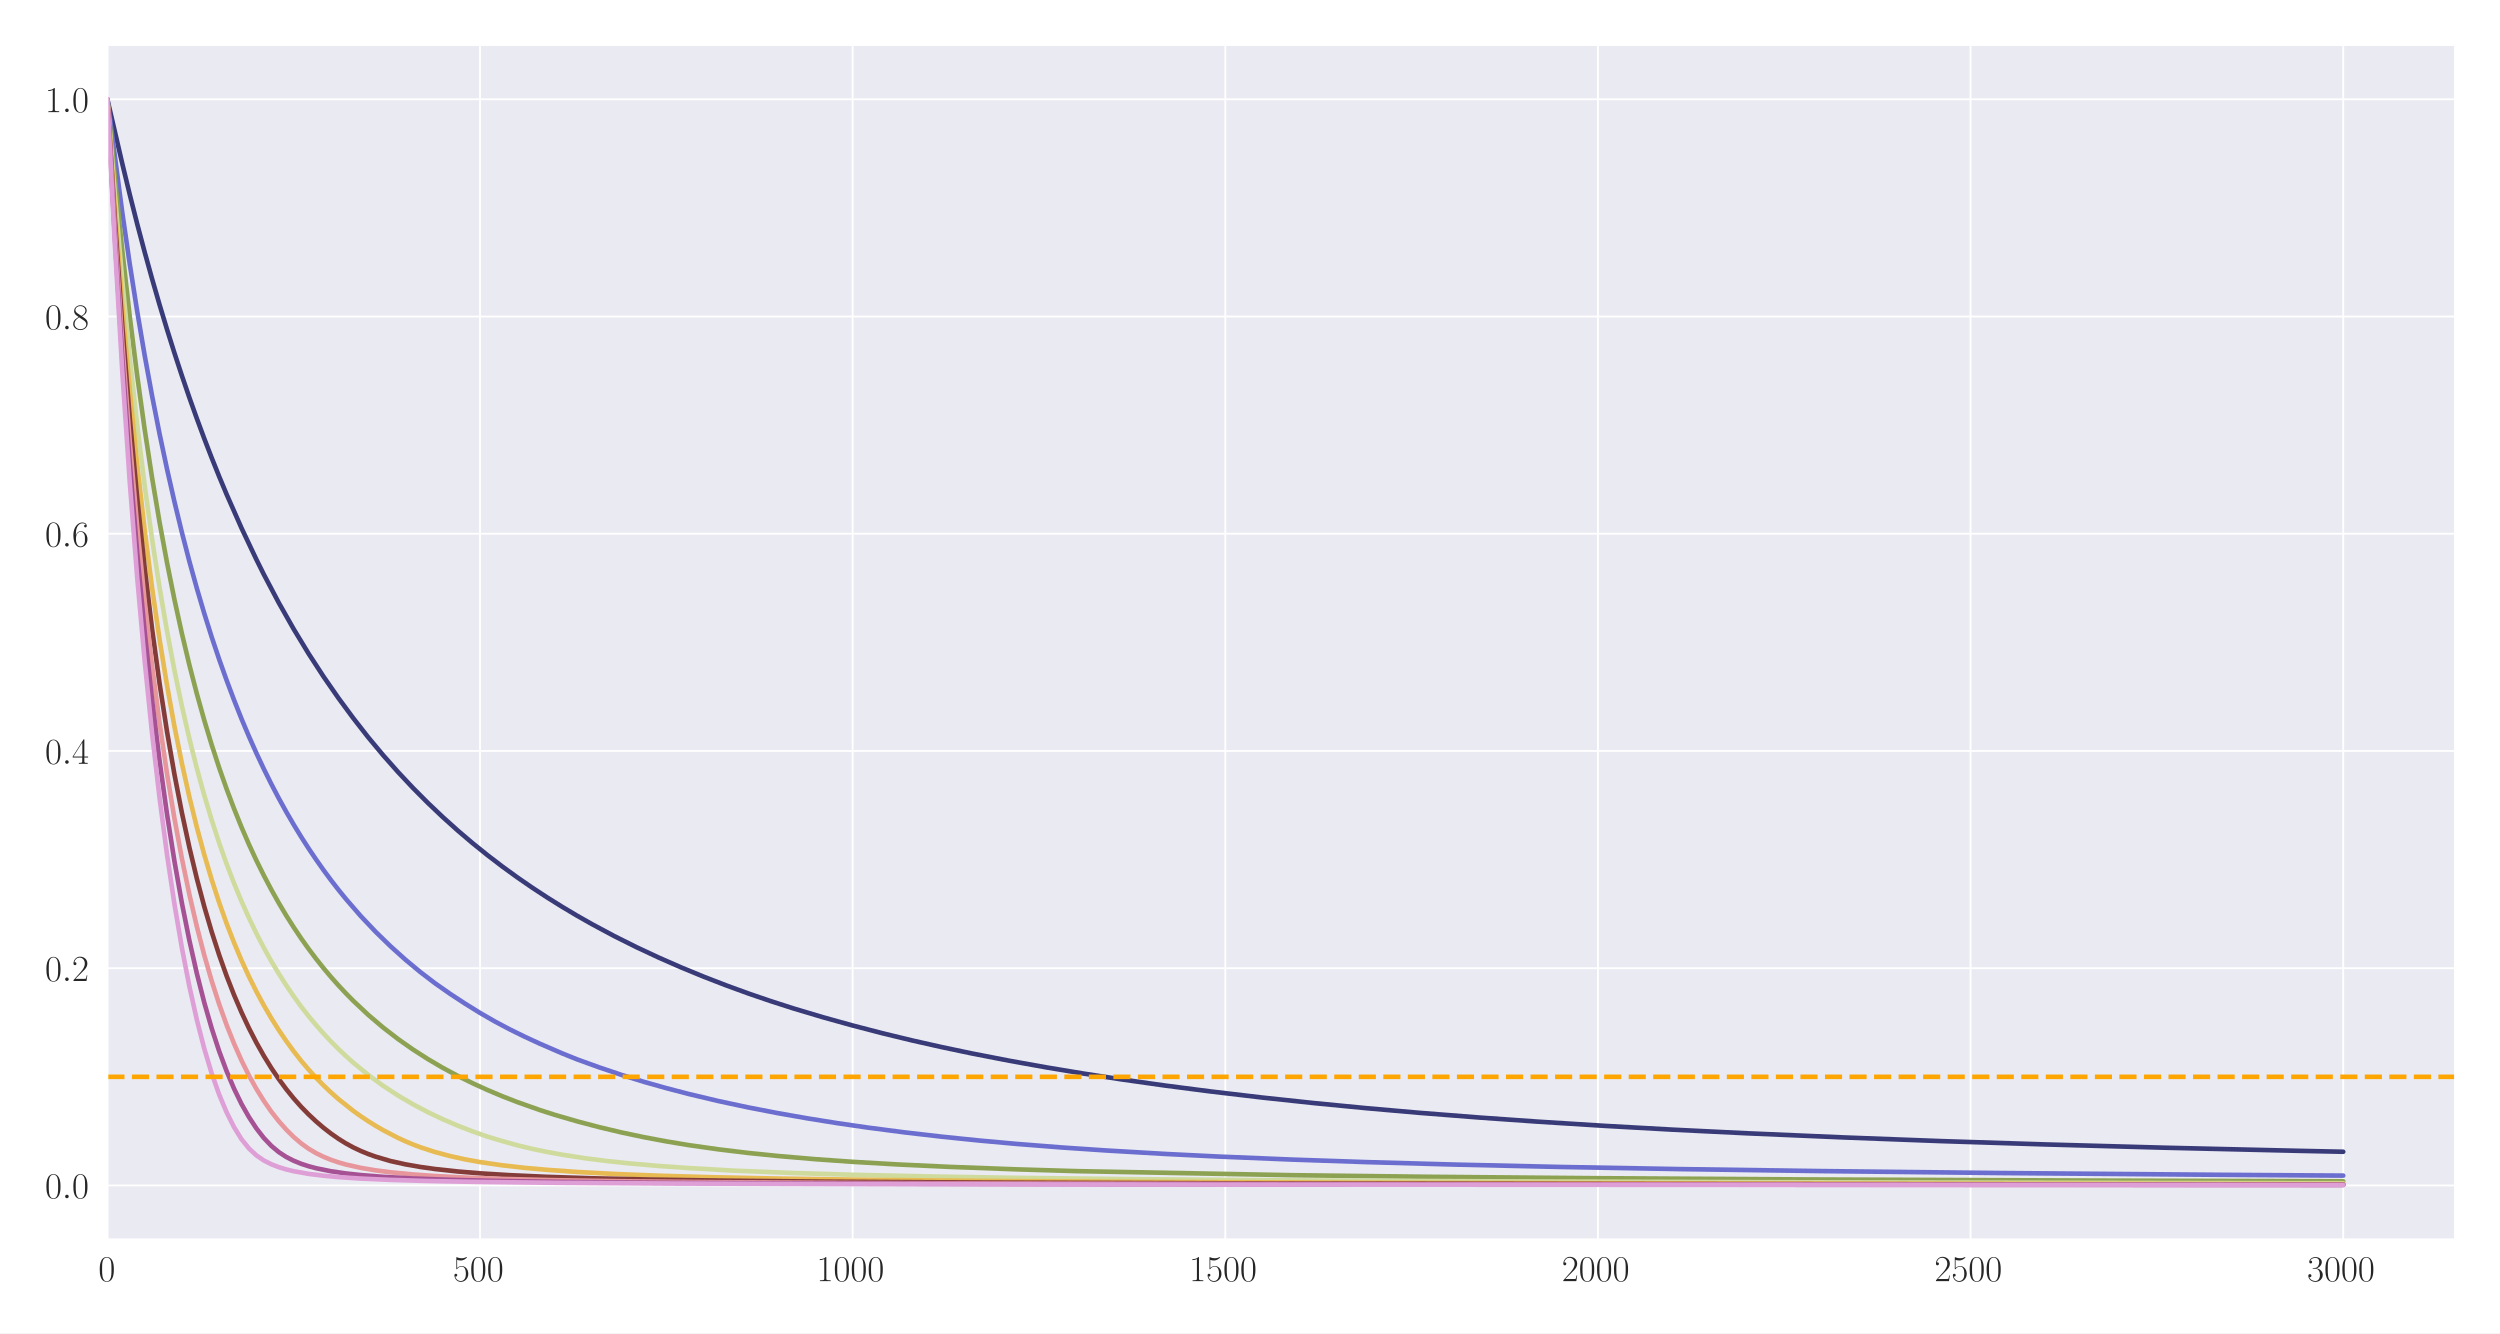
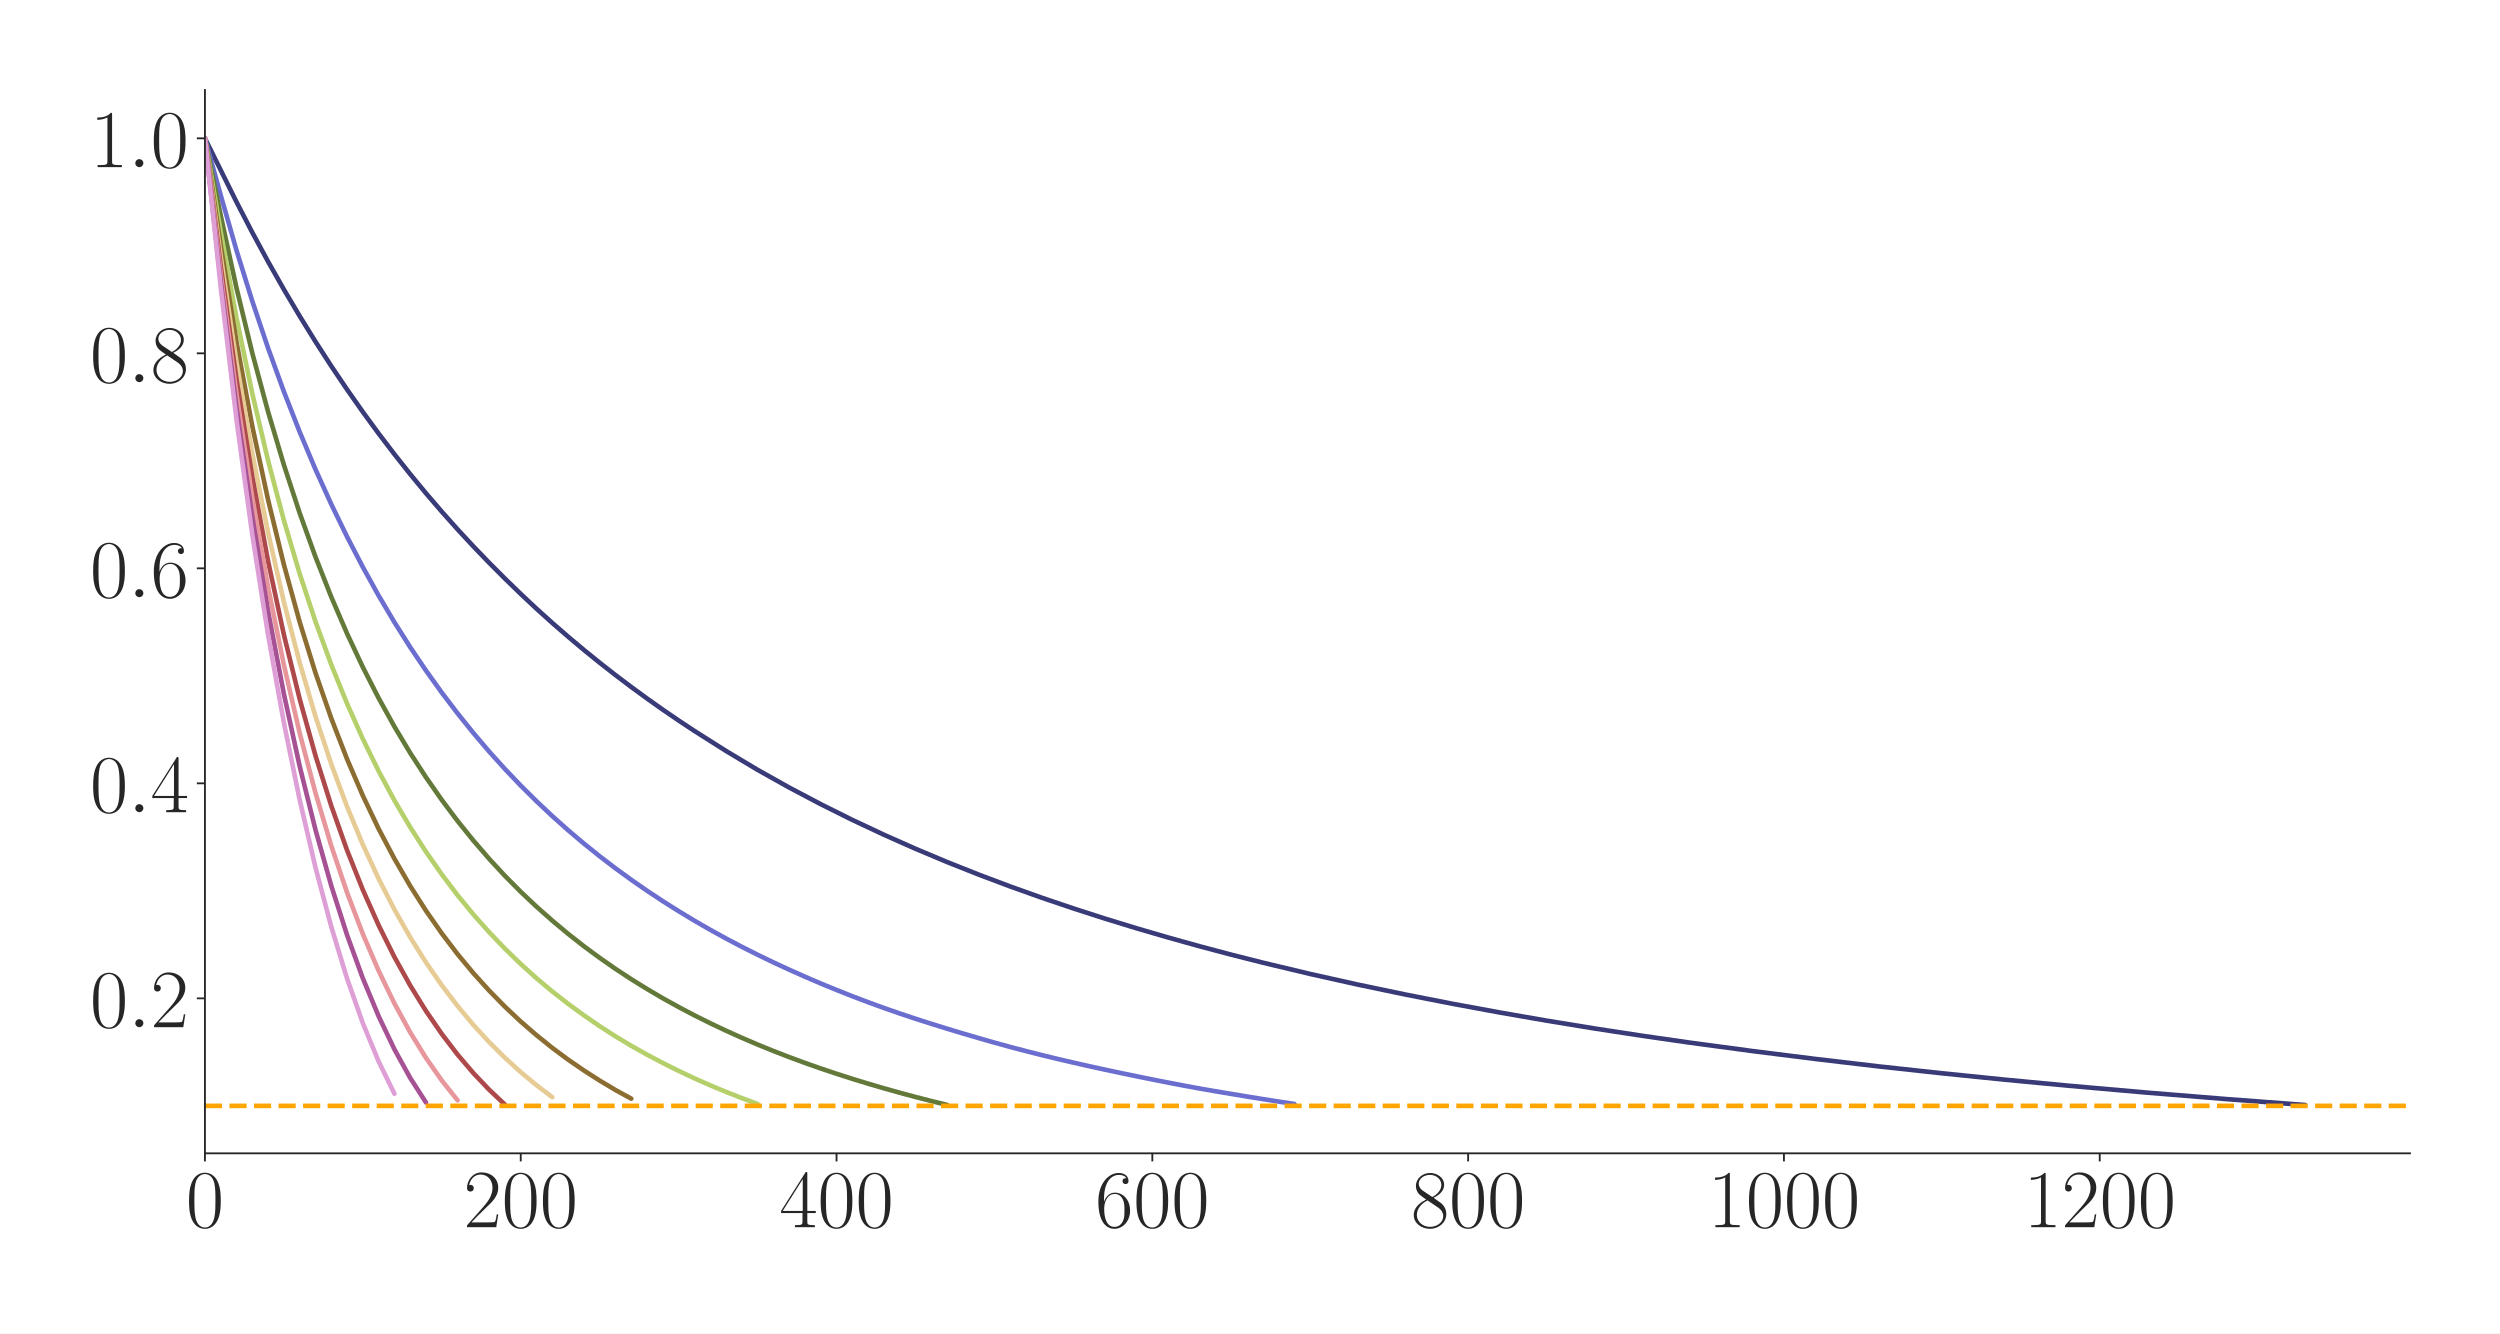
<svg xmlns="http://www.w3.org/2000/svg" xmlns:xlink="http://www.w3.org/1999/xlink" width="1080pt" height="576pt" viewBox="0 0 1080 576" version="1.1">
  <defs>
    <style type="text/css">*{stroke-linejoin: round; stroke-linecap: butt}</style>
  </defs>
  <g id="figure_1">
    <g id="patch_1">
      <path d="M 0 576  L 1080 576  L 1080 0  L 0 0  z " style="fill: #ffffff" />
    </g>
    <g id="axes_1">
      <g id="patch_2">
-         <path d="M 46.384 535.391  L 1060.56 535.391  L 1060.56 19.44  L 46.384 19.44  z " style="fill: #eaeaf2" />
+         <path d="M 88.532 498.237  L 1041.12 498.237  L 1041.12 38.88  L 88.532 38.88  z " style="fill: #ffffff" />
      </g>
      <g id="matplotlib.axis_1">
        <g id="xtick_1">
          <g id="line2d_1">
-             <path d="M 46.384 535.391  L 46.384 19.44  " clip-path="url(#p2cef9b9c27)" style="fill: none; stroke: #ffffff; stroke-width: 0.8; stroke-linecap: round" />
+             <defs>
+               <path id="m05536d491f" d="M 0 0  L 0 3.5  " style="stroke: #262626; stroke-width: 0.8" />
+             </defs>
+             <g>
+               <use xlink:href="#m05536d491f" x="88.532" y="498.237" style="fill: #262626; stroke: #262626; stroke-width: 0.8" />
+             </g>
          </g>
          <g id="text_1">
-             <g style="fill: #262626" transform="translate(42.48153 553.4605) scale(0.16 -0.16)">
+             <g style="fill: #262626" transform="translate(80.30784 530.1439) scale(0.36 -0.36)">
              <defs>
                <path id="CMR17-30" d="M 2688 2025  C 2688 2416 2682 3080 2413 3591  C 2176 4039 1798 4198 1466 4198  C 1158 4198 768 4058 525 3597  C 269 3118 243 2524 243 2025  C 243 1661 250 1106 448 619  C 723 -39 1216 -128 1466 -128  C 1760 -128 2208 -7 2470 600  C 2662 1042 2688 1559 2688 2025  z M 1466 -26  C 1056 -26 813 325 723 812  C 653 1188 653 1738 653 2096  C 653 2588 653 2997 736 3387  C 858 3929 1216 4096 1466 4096  C 1728 4096 2067 3923 2189 3400  C 2272 3036 2278 2607 2278 2096  C 2278 1680 2278 1169 2202 792  C 2067 95 1690 -26 1466 -26  z " transform="scale(0.015625)" />
              </defs>
              <use xlink:href="#CMR17-30" transform="scale(0.996264)" />
            </g>
          </g>
        </g>
        <g id="xtick_2">
          <g id="line2d_2">
-             <path d="M 207.364 535.391  L 207.364 19.44  " clip-path="url(#p2cef9b9c27)" style="fill: none; stroke: #ffffff; stroke-width: 0.8; stroke-linecap: round" />
+             <g>
+               <use xlink:href="#m05536d491f" x="224.957" y="498.237" style="fill: #262626; stroke: #262626; stroke-width: 0.8" />
+             </g>
          </g>
          <g id="text_2">
-             <g style="fill: #262626" transform="translate(195.6579 553.4605) scale(0.16 -0.16)">
-               <defs>
-                 <path id="CMR17-35" d="M 730 3692  C 794 3666 1056 3584 1325 3584  C 1920 3584 2246 3911 2432 4100  C 2432 4157 2432 4192 2394 4192  C 2387 4192 2374 4192 2323 4163  C 2099 4058 1837 3973 1517 3973  C 1325 3973 1037 3999 723 4139  C 653 4171 640 4171 634 4171  C 602 4171 595 4164 595 4037  L 595 2203  C 595 2089 595 2057 659 2057  C 691 2057 704 2070 736 2114  C 941 2401 1222 2522 1542 2522  C 1766 2522 2246 2382 2246 1289  C 2246 1085 2246 715 2054 421  C 1894 159 1645 25 1370 25  C 947 25 518 320 403 814  C 429 807 480 795 506 795  C 589 795 749 840 749 1038  C 749 1210 627 1280 506 1280  C 358 1280 262 1190 262 1011  C 262 454 704 -128 1382 -128  C 2042 -128 2669 440 2669 1264  C 2669 2030 2170 2624 1549 2624  C 1222 2624 947 2503 730 2274  L 730 3692  z " transform="scale(0.015625)" />
-               </defs>
-               <use xlink:href="#CMR17-35" transform="scale(0.996264)" />
+             <g style="fill: #262626" transform="translate(200.2843 530.1439) scale(0.36 -0.36)">
+               <defs>
+                 <path id="CMR17-32" d="M 2669 989  L 2554 989  C 2490 536 2438 459 2413 420  C 2381 369 1920 369 1830 369  L 602 369  C 832 619 1280 1072 1824 1597  C 2214 1967 2669 2402 2669 3035  C 2669 3790 2067 4224 1395 4224  C 691 4224 262 3604 262 3030  C 262 2780 448 2748 525 2748  C 589 2748 781 2787 781 3010  C 781 3207 614 3264 525 3264  C 486 3264 448 3258 422 3245  C 544 3790 915 4058 1306 4058  C 1862 4058 2227 3617 2227 3035  C 2227 2479 1901 2000 1536 1584  L 262 146  L 262 0  L 2515 0  L 2669 989  z " transform="scale(0.015625)" />
+               </defs>
+               <use xlink:href="#CMR17-32" transform="scale(0.996264)" />
              <use xlink:href="#CMR17-30" transform="translate(45.69048 0) scale(0.996264)" />
              <use xlink:href="#CMR17-30" transform="translate(91.38095 0) scale(0.996264)" />
            </g>
          </g>
        </g>
        <g id="xtick_3">
          <g id="line2d_3">
-             <path d="M 368.344 535.391  L 368.344 19.44  " clip-path="url(#p2cef9b9c27)" style="fill: none; stroke: #ffffff; stroke-width: 0.8; stroke-linecap: round" />
+             <g>
+               <use xlink:href="#m05536d491f" x="361.382" y="498.237" style="fill: #262626; stroke: #262626; stroke-width: 0.8" />
+             </g>
          </g>
          <g id="text_3">
-             <g style="fill: #262626" transform="translate(352.7363 553.4605) scale(0.16 -0.16)">
-               <defs>
-                 <path id="CMR17-31" d="M 1702 4058  C 1702 4192 1696 4192 1606 4192  C 1357 3916 979 3827 621 3827  C 602 3827 570 3827 563 3808  C 557 3795 557 3782 557 3648  C 755 3648 1088 3686 1344 3839  L 1344 461  C 1344 236 1331 160 781 160  L 589 160  L 589 0  C 896 0 1216 0 1523 0  C 1830 0 2150 0 2458 0  L 2458 160  L 2266 160  C 1715 160 1702 230 1702 458  L 1702 4058  z " transform="scale(0.015625)" />
-               </defs>
-               <use xlink:href="#CMR17-31" transform="scale(0.996264)" />
-               <use xlink:href="#CMR17-30" transform="translate(45.69048 0) scale(0.996264)" />
-               <use xlink:href="#CMR17-30" transform="translate(91.38095 0) scale(0.996264)" />
-               <use xlink:href="#CMR17-30" transform="translate(137.0714 0) scale(0.996264)" />
+             <g style="fill: #262626" transform="translate(336.7094 530.1439) scale(0.36 -0.36)">
+               <defs>
+                 <path id="CMR17-34" d="M 2150 4122  C 2150 4256 2144 4256 2029 4256  L 128 1254  L 128 1088  L 1779 1088  L 1779 457  C 1779 224 1766 160 1318 160  L 1197 160  L 1197 0  C 1402 0 1747 0 1965 0  C 2182 0 2528 0 2733 0  L 2733 160  L 2611 160  C 2163 160 2150 224 2150 457  L 2150 1088  L 2803 1088  L 2803 1254  L 2150 1254  L 2150 4122  z M 1798 3703  L 1798 1254  L 256 1254  L 1798 3703  z " transform="scale(0.015625)" />
+               </defs>
+               <use xlink:href="#CMR17-34" transform="scale(0.996264)" />
+               <use xlink:href="#CMR17-30" transform="translate(45.69048 0) scale(0.996264)" />
+               <use xlink:href="#CMR17-30" transform="translate(91.38095 0) scale(0.996264)" />
            </g>
          </g>
        </g>
        <g id="xtick_4">
          <g id="line2d_4">
-             <path d="M 529.325 535.391  L 529.325 19.44  " clip-path="url(#p2cef9b9c27)" style="fill: none; stroke: #ffffff; stroke-width: 0.8; stroke-linecap: round" />
+             <g>
+               <use xlink:href="#m05536d491f" x="497.807" y="498.237" style="fill: #262626; stroke: #262626; stroke-width: 0.8" />
+             </g>
          </g>
          <g id="text_4">
-             <g style="fill: #262626" transform="translate(513.7167 553.4605) scale(0.16 -0.16)">
-               <use xlink:href="#CMR17-31" transform="scale(0.996264)" />
-               <use xlink:href="#CMR17-35" transform="translate(45.69048 0) scale(0.996264)" />
-               <use xlink:href="#CMR17-30" transform="translate(91.38095 0) scale(0.996264)" />
-               <use xlink:href="#CMR17-30" transform="translate(137.0714 0) scale(0.996264)" />
+             <g style="fill: #262626" transform="translate(473.1344 530.1439) scale(0.36 -0.36)">
+               <defs>
+                 <path id="CMR17-36" d="M 678 2176  C 678 3690 1395 4032 1811 4032  C 1946 4032 2272 4009 2400 3776  C 2298 3776 2106 3776 2106 3553  C 2106 3381 2246 3323 2336 3323  C 2394 3323 2566 3348 2566 3560  C 2566 3954 2246 4179 1805 4179  C 1043 4179 243 3390 243 1984  C 243 253 966 -128 1478 -128  C 2099 -128 2688 427 2688 1283  C 2688 2081 2170 2662 1517 2662  C 1126 2662 838 2407 678 1960  L 678 2176  z M 1478 25  C 691 25 691 1200 691 1436  C 691 1896 909 2560 1504 2560  C 1613 2560 1926 2560 2138 2120  C 2253 1870 2253 1609 2253 1289  C 2253 944 2253 690 2118 434  C 1978 171 1773 25 1478 25  z " transform="scale(0.015625)" />
+               </defs>
+               <use xlink:href="#CMR17-36" transform="scale(0.996264)" />
+               <use xlink:href="#CMR17-30" transform="translate(45.69048 0) scale(0.996264)" />
+               <use xlink:href="#CMR17-30" transform="translate(91.38095 0) scale(0.996264)" />
            </g>
          </g>
        </g>
        <g id="xtick_5">
          <g id="line2d_5">
-             <path d="M 690.305 535.391  L 690.305 19.44  " clip-path="url(#p2cef9b9c27)" style="fill: none; stroke: #ffffff; stroke-width: 0.8; stroke-linecap: round" />
+             <g>
+               <use xlink:href="#m05536d491f" x="634.232" y="498.237" style="fill: #262626; stroke: #262626; stroke-width: 0.8" />
+             </g>
          </g>
          <g id="text_5">
-             <g style="fill: #262626" transform="translate(674.6971 553.4605) scale(0.16 -0.16)">
-               <defs>
-                 <path id="CMR17-32" d="M 2669 989  L 2554 989  C 2490 536 2438 459 2413 420  C 2381 369 1920 369 1830 369  L 602 369  C 832 619 1280 1072 1824 1597  C 2214 1967 2669 2402 2669 3035  C 2669 3790 2067 4224 1395 4224  C 691 4224 262 3604 262 3030  C 262 2780 448 2748 525 2748  C 589 2748 781 2787 781 3010  C 781 3207 614 3264 525 3264  C 486 3264 448 3258 422 3245  C 544 3790 915 4058 1306 4058  C 1862 4058 2227 3617 2227 3035  C 2227 2479 1901 2000 1536 1584  L 262 146  L 262 0  L 2515 0  L 2669 989  z " transform="scale(0.015625)" />
-               </defs>
-               <use xlink:href="#CMR17-32" transform="scale(0.996264)" />
-               <use xlink:href="#CMR17-30" transform="translate(45.69048 0) scale(0.996264)" />
-               <use xlink:href="#CMR17-30" transform="translate(91.38095 0) scale(0.996264)" />
-               <use xlink:href="#CMR17-30" transform="translate(137.0714 0) scale(0.996264)" />
+             <g style="fill: #262626" transform="translate(609.5594 530.1439) scale(0.36 -0.36)">
+               <defs>
+                 <path id="CMR17-38" d="M 1741 2264  C 2144 2467 2554 2773 2554 3263  C 2554 3841 1990 4179 1472 4179  C 890 4179 378 3759 378 3180  C 378 3021 416 2747 666 2505  C 730 2442 998 2251 1171 2130  C 883 1983 211 1634 211 934  C 211 279 838 -128 1459 -128  C 2144 -128 2720 362 2720 1010  C 2720 1590 2330 1857 2074 2029  L 1741 2264  z M 902 2822  C 851 2854 595 3051 595 3351  C 595 3739 998 4032 1459 4032  C 1965 4032 2336 3676 2336 3262  C 2336 2669 1670 2331 1638 2331  C 1632 2331 1626 2331 1574 2370  L 902 2822  z M 2080 1519  C 2176 1449 2483 1240 2483 851  C 2483 381 2010 25 1472 25  C 890 25 448 438 448 940  C 448 1443 838 1862 1280 2060  L 2080 1519  z " transform="scale(0.015625)" />
+               </defs>
+               <use xlink:href="#CMR17-38" transform="scale(0.996264)" />
+               <use xlink:href="#CMR17-30" transform="translate(45.69048 0) scale(0.996264)" />
+               <use xlink:href="#CMR17-30" transform="translate(91.38095 0) scale(0.996264)" />
            </g>
          </g>
        </g>
        <g id="xtick_6">
          <g id="line2d_6">
-             <path d="M 851.285 535.391  L 851.285 19.44  " clip-path="url(#p2cef9b9c27)" style="fill: none; stroke: #ffffff; stroke-width: 0.8; stroke-linecap: round" />
+             <g>
+               <use xlink:href="#m05536d491f" x="770.657" y="498.237" style="fill: #262626; stroke: #262626; stroke-width: 0.8" />
+             </g>
          </g>
          <g id="text_6">
-             <g style="fill: #262626" transform="translate(835.6775 553.4605) scale(0.16 -0.16)">
-               <use xlink:href="#CMR17-32" transform="scale(0.996264)" />
-               <use xlink:href="#CMR17-35" transform="translate(45.69048 0) scale(0.996264)" />
+             <g style="fill: #262626" transform="translate(737.7602 530.1439) scale(0.36 -0.36)">
+               <defs>
+                 <path id="CMR17-31" d="M 1702 4058  C 1702 4192 1696 4192 1606 4192  C 1357 3916 979 3827 621 3827  C 602 3827 570 3827 563 3808  C 557 3795 557 3782 557 3648  C 755 3648 1088 3686 1344 3839  L 1344 461  C 1344 236 1331 160 781 160  L 589 160  L 589 0  C 896 0 1216 0 1523 0  C 1830 0 2150 0 2458 0  L 2458 160  L 2266 160  C 1715 160 1702 230 1702 458  L 1702 4058  z " transform="scale(0.015625)" />
+               </defs>
+               <use xlink:href="#CMR17-31" transform="scale(0.996264)" />
+               <use xlink:href="#CMR17-30" transform="translate(45.69048 0) scale(0.996264)" />
              <use xlink:href="#CMR17-30" transform="translate(91.38095 0) scale(0.996264)" />
              <use xlink:href="#CMR17-30" transform="translate(137.0714 0) scale(0.996264)" />
            </g>
          </g>
        </g>
        <g id="xtick_7">
          <g id="line2d_7">
-             <path d="M 1012.266 535.391  L 1012.266 19.44  " clip-path="url(#p2cef9b9c27)" style="fill: none; stroke: #ffffff; stroke-width: 0.8; stroke-linecap: round" />
+             <g>
+               <use xlink:href="#m05536d491f" x="907.082" y="498.237" style="fill: #262626; stroke: #262626; stroke-width: 0.8" />
+             </g>
          </g>
          <g id="text_7">
-             <g style="fill: #262626" transform="translate(996.6579 553.4605) scale(0.16 -0.16)">
-               <defs>
-                 <path id="CMR17-33" d="M 1414 2157  C 1984 2157 2234 1662 2234 1090  C 2234 320 1824 25 1453 25  C 1114 25 563 194 390 693  C 422 680 454 680 486 680  C 640 680 755 782 755 948  C 755 1133 614 1216 486 1216  C 378 1216 211 1165 211 926  C 211 335 787 -128 1466 -128  C 2176 -128 2720 430 2720 1085  C 2720 1707 2208 2157 1600 2227  C 2086 2328 2554 2756 2554 3329  C 2554 3820 2048 4179 1472 4179  C 890 4179 378 3829 378 3329  C 378 3110 544 3072 627 3072  C 762 3072 877 3155 877 3321  C 877 3486 762 3569 627 3569  C 602 3569 570 3569 544 3557  C 730 3959 1235 4032 1459 4032  C 1683 4032 2106 3925 2106 3320  C 2106 3143 2080 2828 1862 2550  C 1670 2304 1453 2304 1242 2284  C 1210 2284 1062 2269 1037 2269  C 992 2263 966 2257 966 2208  C 966 2163 973 2157 1101 2157  L 1414 2157  z " transform="scale(0.015625)" />
-               </defs>
-               <use xlink:href="#CMR17-33" transform="scale(0.996264)" />
-               <use xlink:href="#CMR17-30" transform="translate(45.69048 0) scale(0.996264)" />
+             <g style="fill: #262626" transform="translate(874.1852 530.1439) scale(0.36 -0.36)">
+               <use xlink:href="#CMR17-31" transform="scale(0.996264)" />
+               <use xlink:href="#CMR17-32" transform="translate(45.69048 0) scale(0.996264)" />
              <use xlink:href="#CMR17-30" transform="translate(91.38095 0) scale(0.996264)" />
              <use xlink:href="#CMR17-30" transform="translate(137.0714 0) scale(0.996264)" />
            </g>
          </g>
        </g>
      </g>
      <g id="matplotlib.axis_2">
        <g id="ytick_1">
          <g id="line2d_8">
-             <path d="M 46.384 512.105  L 1060.56 512.105  " clip-path="url(#p2cef9b9c27)" style="fill: none; stroke: #ffffff; stroke-width: 0.8; stroke-linecap: round" />
+             <defs>
+               <path id="md6d3e29138" d="M 0 0  L -3.5 0  " style="stroke: #262626; stroke-width: 0.8" />
+             </defs>
+             <g>
+               <use xlink:href="#md6d3e29138" x="88.532" y="431.293" style="fill: #262626; stroke: #262626; stroke-width: 0.8" />
+             </g>
          </g>
          <g id="text_8">
-             <g style="fill: #262626" transform="translate(19.44 517.6402) scale(0.16 -0.16)">
+             <g style="fill: #262626" transform="translate(38.88 443.746) scale(0.36 -0.36)">
              <defs>
                <path id="CMMI12-3a" d="M 1178 307  C 1178 492 1024 619 870 619  C 685 619 557 466 557 313  C 557 128 710 0 864 0  C 1050 0 1178 153 1178 307  z " transform="scale(0.015625)" />
              </defs>
              <use xlink:href="#CMR17-30" transform="scale(0.996264)" />
              <use xlink:href="#CMMI12-3a" transform="translate(45.69048 0) scale(0.996264)" />
-               <use xlink:href="#CMR17-30" transform="translate(72.78765 0) scale(0.996264)" />
+               <use xlink:href="#CMR17-32" transform="translate(72.78765 0) scale(0.996264)" />
            </g>
          </g>
        </g>
        <g id="ytick_2">
          <g id="line2d_9">
-             <path d="M 46.384 418.263  L 1060.56 418.263  " clip-path="url(#p2cef9b9c27)" style="fill: none; stroke: #ffffff; stroke-width: 0.8; stroke-linecap: round" />
+             <g>
+               <use xlink:href="#md6d3e29138" x="88.532" y="338.409" style="fill: #262626; stroke: #262626; stroke-width: 0.8" />
+             </g>
          </g>
          <g id="text_9">
-             <g style="fill: #262626" transform="translate(19.44 423.7976) scale(0.16 -0.16)">
-               <use xlink:href="#CMR17-30" transform="scale(0.996264)" />
-               <use xlink:href="#CMMI12-3a" transform="translate(45.69048 0) scale(0.996264)" />
-               <use xlink:href="#CMR17-32" transform="translate(72.78765 0) scale(0.996264)" />
+             <g style="fill: #262626" transform="translate(38.88 350.8628) scale(0.36 -0.36)">
+               <use xlink:href="#CMR17-30" transform="scale(0.996264)" />
+               <use xlink:href="#CMMI12-3a" transform="translate(45.69048 0) scale(0.996264)" />
+               <use xlink:href="#CMR17-34" transform="translate(72.78765 0) scale(0.996264)" />
            </g>
          </g>
        </g>
        <g id="ytick_3">
          <g id="line2d_10">
-             <path d="M 46.384 324.42  L 1060.56 324.42  " clip-path="url(#p2cef9b9c27)" style="fill: none; stroke: #ffffff; stroke-width: 0.8; stroke-linecap: round" />
+             <g>
+               <use xlink:href="#md6d3e29138" x="88.532" y="245.526" style="fill: #262626; stroke: #262626; stroke-width: 0.8" />
+             </g>
          </g>
          <g id="text_10">
-             <g style="fill: #262626" transform="translate(19.44 329.955) scale(0.16 -0.16)">
-               <defs>
-                 <path id="CMR17-34" d="M 2150 4122  C 2150 4256 2144 4256 2029 4256  L 128 1254  L 128 1088  L 1779 1088  L 1779 457  C 1779 224 1766 160 1318 160  L 1197 160  L 1197 0  C 1402 0 1747 0 1965 0  C 2182 0 2528 0 2733 0  L 2733 160  L 2611 160  C 2163 160 2150 224 2150 457  L 2150 1088  L 2803 1088  L 2803 1254  L 2150 1254  L 2150 4122  z M 1798 3703  L 1798 1254  L 256 1254  L 1798 3703  z " transform="scale(0.015625)" />
-               </defs>
-               <use xlink:href="#CMR17-30" transform="scale(0.996264)" />
-               <use xlink:href="#CMMI12-3a" transform="translate(45.69048 0) scale(0.996264)" />
-               <use xlink:href="#CMR17-34" transform="translate(72.78765 0) scale(0.996264)" />
+             <g style="fill: #262626" transform="translate(38.88 257.9796) scale(0.36 -0.36)">
+               <use xlink:href="#CMR17-30" transform="scale(0.996264)" />
+               <use xlink:href="#CMMI12-3a" transform="translate(45.69048 0) scale(0.996264)" />
+               <use xlink:href="#CMR17-36" transform="translate(72.78765 0) scale(0.996264)" />
            </g>
          </g>
        </g>
        <g id="ytick_4">
          <g id="line2d_11">
-             <path d="M 46.384 230.578  L 1060.56 230.578  " clip-path="url(#p2cef9b9c27)" style="fill: none; stroke: #ffffff; stroke-width: 0.8; stroke-linecap: round" />
+             <g>
+               <use xlink:href="#md6d3e29138" x="88.532" y="152.643" style="fill: #262626; stroke: #262626; stroke-width: 0.8" />
+             </g>
          </g>
          <g id="text_11">
-             <g style="fill: #262626" transform="translate(19.44 236.1123) scale(0.16 -0.16)">
-               <defs>
-                 <path id="CMR17-36" d="M 678 2176  C 678 3690 1395 4032 1811 4032  C 1946 4032 2272 4009 2400 3776  C 2298 3776 2106 3776 2106 3553  C 2106 3381 2246 3323 2336 3323  C 2394 3323 2566 3348 2566 3560  C 2566 3954 2246 4179 1805 4179  C 1043 4179 243 3390 243 1984  C 243 253 966 -128 1478 -128  C 2099 -128 2688 427 2688 1283  C 2688 2081 2170 2662 1517 2662  C 1126 2662 838 2407 678 1960  L 678 2176  z M 1478 25  C 691 25 691 1200 691 1436  C 691 1896 909 2560 1504 2560  C 1613 2560 1926 2560 2138 2120  C 2253 1870 2253 1609 2253 1289  C 2253 944 2253 690 2118 434  C 1978 171 1773 25 1478 25  z " transform="scale(0.015625)" />
-               </defs>
-               <use xlink:href="#CMR17-30" transform="scale(0.996264)" />
-               <use xlink:href="#CMMI12-3a" transform="translate(45.69048 0) scale(0.996264)" />
-               <use xlink:href="#CMR17-36" transform="translate(72.78765 0) scale(0.996264)" />
+             <g style="fill: #262626" transform="translate(38.88 165.0964) scale(0.36 -0.36)">
+               <use xlink:href="#CMR17-30" transform="scale(0.996264)" />
+               <use xlink:href="#CMMI12-3a" transform="translate(45.69048 0) scale(0.996264)" />
+               <use xlink:href="#CMR17-38" transform="translate(72.78765 0) scale(0.996264)" />
            </g>
          </g>
        </g>
        <g id="ytick_5">
          <g id="line2d_12">
-             <path d="M 46.384 136.735  L 1060.56 136.735  " clip-path="url(#p2cef9b9c27)" style="fill: none; stroke: #ffffff; stroke-width: 0.8; stroke-linecap: round" />
+             <g>
+               <use xlink:href="#md6d3e29138" x="88.532" y="59.76" style="fill: #262626; stroke: #262626; stroke-width: 0.8" />
+             </g>
          </g>
          <g id="text_12">
-             <g style="fill: #262626" transform="translate(19.44 142.2697) scale(0.16 -0.16)">
-               <defs>
-                 <path id="CMR17-38" d="M 1741 2264  C 2144 2467 2554 2773 2554 3263  C 2554 3841 1990 4179 1472 4179  C 890 4179 378 3759 378 3180  C 378 3021 416 2747 666 2505  C 730 2442 998 2251 1171 2130  C 883 1983 211 1634 211 934  C 211 279 838 -128 1459 -128  C 2144 -128 2720 362 2720 1010  C 2720 1590 2330 1857 2074 2029  L 1741 2264  z M 902 2822  C 851 2854 595 3051 595 3351  C 595 3739 998 4032 1459 4032  C 1965 4032 2336 3676 2336 3262  C 2336 2669 1670 2331 1638 2331  C 1632 2331 1626 2331 1574 2370  L 902 2822  z M 2080 1519  C 2176 1449 2483 1240 2483 851  C 2483 381 2010 25 1472 25  C 890 25 448 438 448 940  C 448 1443 838 1862 1280 2060  L 2080 1519  z " transform="scale(0.015625)" />
-               </defs>
-               <use xlink:href="#CMR17-30" transform="scale(0.996264)" />
-               <use xlink:href="#CMMI12-3a" transform="translate(45.69048 0) scale(0.996264)" />
-               <use xlink:href="#CMR17-38" transform="translate(72.78765 0) scale(0.996264)" />
-             </g>
-           </g>
-         </g>
-         <g id="ytick_6">
-           <g id="line2d_13">
-             <path d="M 46.384 42.892  L 1060.56 42.892  " clip-path="url(#p2cef9b9c27)" style="fill: none; stroke: #ffffff; stroke-width: 0.8; stroke-linecap: round" />
-           </g>
-           <g id="text_13">
-             <g style="fill: #262626" transform="translate(19.44 48.42711) scale(0.16 -0.16)">
+             <g style="fill: #262626" transform="translate(38.88 72.21318) scale(0.36 -0.36)">
              <use xlink:href="#CMR17-31" transform="scale(0.996264)" />
              <use xlink:href="#CMMI12-3a" transform="translate(45.69048 0) scale(0.996264)" />
              <use xlink:href="#CMR17-30" transform="translate(72.78765 0) scale(0.996264)" />
            </g>
          </g>
        </g>
      </g>
+       <g id="line2d_13">
+         <path d="M 88.532 59.76  L 102.175 87.273  L 108.996 100.437  L 115.817 113.022  L 122.638 125.047  L 129.46 136.56  L 136.281 147.579  L 143.102 158.136  L 149.923 168.261  L 156.745 177.965  L 163.566 187.282  L 170.387 196.231  L 177.208 204.833  L 184.03 213.103  L 190.851 221.044  L 197.672 228.681  L 204.493 236.031  L 211.315 243.118  L 218.136 249.96  L 224.957 256.574  L 231.778 262.972  L 238.6 269.12  L 245.421 275.051  L 252.242 280.773  L 259.063 286.297  L 265.885 291.632  L 272.706 296.786  L 279.527 301.769  L 286.348 306.588  L 293.17 311.253  L 299.991 315.772  L 313.633 324.408  L 327.276 332.567  L 340.918 340.211  L 354.561 347.407  L 368.203 354.204  L 381.846 360.608  L 395.488 366.666  L 409.131 372.399  L 422.773 377.817  L 436.416 382.955  L 450.058 387.824  L 463.701 392.445  L 477.344 396.84  L 490.986 401.017  L 504.629 405  L 518.271 408.8  L 531.914 412.42  L 545.556 415.872  L 566.02 420.761  L 586.484 425.325  L 606.947 429.602  L 627.411 433.621  L 647.875 437.399  L 668.339 440.955  L 688.802 444.298  L 709.266 447.436  L 729.73 450.382  L 757.015 454.054  L 784.3 457.477  L 811.585 460.686  L 838.87 463.655  L 866.155 466.427  L 893.44 469.016  L 927.546 472.021  L 961.652 474.794  L 995.759 477.357  L 995.759 477.357  " clip-path="url(#p80f87b559d)" style="fill: none; stroke: #393b79; stroke-width: 2; stroke-linecap: round" />
+       </g>
      <g id="line2d_14">
-         <path d="M 46.384 42.892  L 52.823 70.69  L 56.042 83.99  L 59.262 96.705  L 62.482 108.854  L 65.701 120.486  L 68.921 131.618  L 72.14 142.285  L 75.36 152.515  L 78.58 162.318  L 81.799 171.732  L 85.019 180.773  L 88.238 189.464  L 91.458 197.819  L 94.678 205.842  L 97.897 213.558  L 104.336 228.144  L 110.776 241.739  L 113.995 248.203  L 120.435 260.407  L 126.874 271.769  L 133.313 282.367  L 139.752 292.27  L 146.191 301.549  L 152.631 310.274  L 159.07 318.517  L 165.509 326.24  L 171.948 333.511  L 178.387 340.378  L 184.827 346.847  L 191.266 352.968  L 197.705 358.761  L 204.144 364.235  L 210.584 369.426  L 217.023 374.345  L 223.462 379.014  L 229.901 383.454  L 236.34 387.675  L 242.78 391.698  L 249.219 395.537  L 255.658 399.195  L 265.317 404.367  L 274.976 409.194  L 284.635 413.705  L 294.293 417.936  L 303.952 421.913  L 313.611 425.654  L 323.27 429.174  L 332.929 432.481  L 342.587 435.587  L 355.466 439.438  L 368.344 443.017  L 381.223 446.367  L 394.101 449.486  L 406.98 452.383  L 419.858 455.091  L 435.956 458.226  L 452.054 461.12  L 468.152 463.791  L 484.25 466.265  L 503.568 468.995  L 522.885 471.496  L 545.423 474.158  L 567.96 476.569  L 590.497 478.755  L 613.035 480.729  L 638.791 482.756  L 664.548 484.568  L 693.525 486.39  L 722.501 488.009  L 754.697 489.581  L 796.552 491.375  L 838.407 492.952  L 883.482 494.395  L 934.995 495.806  L 992.948 497.156  L 1012.266 497.559  L 1012.266 497.559  " clip-path="url(#p2cef9b9c27)" style="fill: none; stroke: #393b79; stroke-width: 2; stroke-linecap: round" />
+         <path d="M 88.532 59.76  L 95.353 84.378  L 102.175 108.183  L 108.996 130.128  L 115.817 150.401  L 122.638 169.17  L 129.46 186.58  L 136.281 202.769  L 143.102 217.818  L 149.923 231.849  L 156.745 244.987  L 163.566 257.301  L 170.387 268.809  L 177.208 279.59  L 184.03 289.708  L 190.851 299.218  L 197.672 308.18  L 204.493 316.653  L 211.315 324.673  L 218.136 332.224  L 224.957 339.376  L 231.778 346.144  L 238.6 352.558  L 245.421 358.647  L 252.242 364.419  L 259.063 369.905  L 265.885 375.118  L 272.706 380.079  L 279.527 384.807  L 286.348 389.316  L 293.17 393.626  L 299.991 397.741  L 306.812 401.67  L 313.633 405.425  L 320.455 409.016  L 327.276 412.45  L 334.097 415.742  L 340.918 418.902  L 347.74 421.939  L 354.561 424.858  L 361.382 427.669  L 368.203 430.368  L 375.025 432.959  L 381.846 435.441  L 388.667 437.818  L 395.488 440.088  L 402.31 442.279  L 409.131 444.397  L 415.952 446.454  L 422.773 448.456  L 429.595 450.413  L 436.416 452.284  L 443.237 454.079  L 450.058 455.802  L 456.88 457.459  L 463.701 459.048  L 470.522 460.59  L 477.344 462.087  L 484.165 463.541  L 490.986 464.954  L 497.807 466.332  L 504.629 467.675  L 511.45 468.988  L 518.271 470.243  L 525.092 471.434  L 531.914 472.576  L 538.735 473.706  L 545.556 474.807  L 552.377 475.881  L 559.199 476.927  " clip-path="url(#p80f87b559d)" style="fill: none; stroke: #6b6ecf; stroke-width: 2; stroke-linecap: round" />
      </g>
      <g id="line2d_15">
-         <path d="M 46.384 42.892  L 52.823 91.816  L 56.042 113.987  L 59.262 134.47  L 62.482 153.433  L 65.701 171.023  L 68.921 187.378  L 72.14 202.583  L 75.36 216.759  L 78.58 230.033  L 81.799 242.474  L 85.019 254.1  L 88.238 264.993  L 91.458 275.216  L 94.678 284.824  L 97.897 293.878  L 101.117 302.439  L 104.336 310.542  L 107.556 318.17  L 110.776 325.397  L 113.995 332.234  L 117.215 338.715  L 120.435 344.867  L 123.654 350.699  L 126.874 356.241  L 130.093 361.508  L 133.313 366.52  L 136.533 371.297  L 139.752 375.853  L 142.972 380.207  L 146.191 384.364  L 149.411 388.334  L 155.85 395.756  L 162.289 402.551  L 168.729 408.812  L 175.168 414.602  L 181.607 419.946  L 188.046 424.856  L 194.485 429.362  L 200.925 433.581  L 207.364 437.58  L 213.803 441.284  L 220.242 444.699  L 226.682 447.863  L 233.121 450.844  L 242.78 455.021  L 249.219 457.616  L 258.878 461.114  L 268.536 464.369  L 278.195 467.36  L 287.854 470.08  L 297.513 472.602  L 310.391 475.66  L 323.27 478.415  L 336.148 480.906  L 349.027 483.167  L 361.905 485.229  L 374.784 487.103  L 390.882 489.201  L 406.98 491.062  L 423.078 492.713  L 439.176 494.173  L 458.493 495.695  L 477.811 497.002  L 503.568 498.51  L 526.105 499.619  L 558.301 500.944  L 590.497 502.037  L 629.133 503.114  L 674.207 504.127  L 725.721 505.049  L 786.893 505.911  L 864.164 506.748  L 960.752 507.529  L 1012.266 507.862  L 1012.266 507.862  " clip-path="url(#p2cef9b9c27)" style="fill: none; stroke: #6b6ecf; stroke-width: 2; stroke-linecap: round" />
+         <path d="M 88.532 59.76  L 95.353 93.112  L 102.175 124.431  L 108.996 152.558  L 115.817 177.901  L 122.638 200.821  L 129.46 221.629  L 136.281 240.57  L 143.102 257.862  L 149.923 273.688  L 156.745 288.217  L 163.566 301.575  L 170.387 313.896  L 177.208 325.278  L 184.03 335.811  L 190.851 345.585  L 197.672 354.66  L 204.493 363.11  L 211.315 371.011  L 218.136 378.383  L 224.957 385.259  L 231.778 391.689  L 238.6 397.724  L 245.421 403.423  L 252.242 408.773  L 259.063 413.801  L 265.885 418.548  L 272.706 423.025  L 279.527 427.254  L 286.348 431.255  L 293.17 435.041  L 299.991 438.626  L 306.812 442.03  L 313.633 445.259  L 320.455 448.326  L 327.276 451.246  L 334.097 454.021  L 340.918 456.662  L 347.74 459.182  L 354.561 461.581  L 361.382 463.871  L 368.203 466.059  L 375.025 468.147  L 381.846 470.144  L 388.667 472.056  L 395.488 473.886  L 402.31 475.638  L 409.131 477.317  " clip-path="url(#p80f87b559d)" style="fill: none; stroke: #637939; stroke-width: 2; stroke-linecap: round" />
      </g>
      <g id="line2d_16">
-         <path d="M 46.384 42.892  L 49.603 76.589  L 52.823 108.232  L 56.042 136.649  L 59.262 162.254  L 62.482 185.41  L 65.701 206.433  L 68.921 225.571  L 72.14 243.041  L 75.36 259.03  L 78.58 273.709  L 81.799 287.205  L 85.019 299.653  L 88.238 311.153  L 91.458 321.795  L 94.678 331.67  L 97.897 340.839  L 101.117 349.376  L 104.336 357.359  L 107.556 364.807  L 110.776 371.754  L 113.995 378.25  L 117.215 384.347  L 120.435 390.105  L 123.654 395.511  L 126.874 400.59  L 130.093 405.386  L 133.313 409.91  L 136.533 414.182  L 139.752 418.225  L 142.972 422.05  L 146.191 425.672  L 149.411 429.111  L 152.631 432.373  L 159.07 438.422  L 165.509 443.895  L 171.948 448.864  L 178.387 453.388  L 184.827 457.515  L 191.266 461.296  L 197.705 464.762  L 204.144 467.948  L 210.584 470.882  L 217.023 473.593  L 223.462 476.094  L 233.121 479.512  L 239.56 481.585  L 249.219 484.388  L 258.878 486.94  L 268.536 489.232  L 278.195 491.269  L 287.854 493.082  L 297.513 494.69  L 310.391 496.523  L 323.27 498.075  L 336.148 499.393  L 352.246 500.77  L 368.344 501.91  L 387.662 503.037  L 410.199 504.09  L 439.176 505.161  L 464.933 505.925  L 558.301 507.682  L 616.254 508.363  L 687.085 508.962  L 780.454 509.515  L 906.019 510.015  L 1012.266 510.31  L 1012.266 510.31  " clip-path="url(#p2cef9b9c27)" style="fill: none; stroke: #8ca252; stroke-width: 2; stroke-linecap: round" />
+         <path d="M 88.532 59.76  L 95.353 100.203  L 102.175 137.339  L 108.996 170.049  L 115.817 199.014  L 122.638 224.783  L 129.46 247.843  L 136.281 268.501  L 143.102 287.098  L 149.923 303.95  L 156.745 319.218  L 163.566 333.108  L 170.387 345.779  L 177.208 357.359  L 184.03 367.973  L 190.851 377.735  L 197.672 386.731  L 204.493 395.032  L 211.315 402.705  L 218.136 409.826  L 224.957 416.45  L 231.778 422.611  L 238.6 428.33  L 245.421 433.637  L 252.242 438.62  L 259.063 443.314  L 265.885 447.7  L 272.706 451.794  L 279.527 455.621  L 286.348 459.223  L 293.17 462.63  L 299.991 465.839  L 306.812 468.859  L 313.633 471.697  L 320.455 474.373  L 327.276 476.906  " clip-path="url(#p80f87b559d)" style="fill: none; stroke: #b5cf6b; stroke-width: 2; stroke-linecap: round" />
      </g>
      <g id="line2d_17">
-         <path d="M 46.384 42.892  L 49.603 83.753  L 52.823 121.273  L 56.042 154.32  L 59.262 183.585  L 62.482 209.62  L 65.701 232.918  L 68.921 253.79  L 72.14 272.578  L 75.36 289.605  L 78.58 305.031  L 81.799 319.064  L 85.019 331.866  L 88.238 343.566  L 91.458 354.289  L 94.678 364.152  L 97.897 373.241  L 101.117 381.627  L 104.336 389.38  L 107.556 396.575  L 110.776 403.267  L 113.995 409.492  L 117.215 415.27  L 120.435 420.631  L 123.654 425.666  L 126.874 430.408  L 130.093 434.84  L 133.313 438.976  L 136.533 442.843  L 139.752 446.481  L 142.972 449.924  L 146.191 453.166  L 149.411 456.217  L 152.631 459.085  L 159.07 464.347  L 165.509 469.059  L 171.948 473.271  L 178.387 477.055  L 184.827 480.449  L 191.266 483.514  L 197.705 486.272  L 204.144 488.763  L 210.584 491.018  L 217.023 492.965  L 223.462 494.764  L 229.901 496.3  L 236.34 497.641  L 242.78 498.818  L 252.438 500.316  L 262.097 501.555  L 271.756 502.583  L 284.635 503.708  L 297.513 504.604  L 316.831 505.71  L 342.587 506.736  L 368.344 507.504  L 400.54 508.213  L 439.176 508.826  L 490.689 509.403  L 558.301 509.914  L 648.45 510.36  L 780.454 510.761  L 957.533 511.083  L 1012.266 511.153  L 1012.266 511.153  " clip-path="url(#p2cef9b9c27)" style="fill: none; stroke: #cedb9c; stroke-width: 2; stroke-linecap: round" />
+         <path d="M 88.532 59.76  L 95.353 106.022  L 102.175 147.829  L 108.996 184.168  L 115.817 215.959  L 122.638 243.914  L 129.46 268.697  L 136.281 290.678  L 143.102 310.304  L 149.923 327.92  L 156.745 343.731  L 163.566 358.054  L 170.387 370.975  L 177.208 382.746  L 184.03 393.456  L 190.851 403.235  L 197.672 412.19  L 204.493 420.406  L 211.315 427.954  L 218.136 434.901  L 224.957 441.308  L 231.778 447.22  L 238.6 452.691  L 245.421 457.763  L 252.242 462.446  L 259.063 466.815  L 265.885 470.891  L 272.706 474.632  " clip-path="url(#p80f87b559d)" style="fill: none; stroke: #8c6d31; stroke-width: 2; stroke-linecap: round" />
      </g>
      <g id="line2d_18">
-         <path d="M 46.384 42.892  L 49.603 89.632  L 52.823 131.871  L 56.042 168.585  L 59.262 200.705  L 62.482 228.949  L 65.701 253.988  L 68.921 276.196  L 72.14 296.024  L 75.36 313.822  L 78.58 329.797  L 81.799 344.267  L 85.019 357.322  L 88.238 369.215  L 91.458 380.035  L 94.678 389.916  L 97.897 398.963  L 101.117 407.264  L 104.336 414.89  L 107.556 421.909  L 110.776 428.381  L 113.995 434.354  L 117.215 439.882  L 120.435 445.006  L 123.654 449.738  L 126.874 454.152  L 130.093 458.27  L 133.313 462.05  L 136.533 465.588  L 139.752 468.874  L 142.972 471.935  L 146.191 474.79  L 152.631 479.912  L 155.85 482.216  L 159.07 484.362  L 162.289 486.365  L 165.509 488.231  L 171.948 491.574  L 175.168 493.052  L 178.387 494.395  L 181.607 495.615  L 188.046 497.714  L 194.485 499.431  L 200.925 500.849  L 207.364 502.021  L 217.023 503.418  L 226.682 504.51  L 236.34 505.377  L 249.219 506.286  L 265.317 507.144  L 284.635 507.9  L 307.172 508.545  L 336.148 509.138  L 374.784 509.684  L 426.297 510.166  L 497.129 510.585  L 600.156 510.952  L 754.697 511.26  L 1009.046 511.519  L 1012.266 511.522  L 1012.266 511.522  " clip-path="url(#p2cef9b9c27)" style="fill: none; stroke: #e7ba52; stroke-width: 2; stroke-linecap: round" />
+         <path d="M 88.532 59.76  L 95.353 110.863  L 102.175 156.543  L 108.996 195.929  L 115.817 230.124  L 122.638 260.009  L 129.46 286.277  L 136.281 309.48  L 143.102 330.076  L 149.923 348.437  L 156.745 364.863  L 163.566 379.607  L 170.387 392.903  L 177.208 404.927  L 184.03 415.777  L 190.851 425.632  L 197.672 434.606  L 204.493 442.758  L 211.315 450.19  L 218.136 456.971  L 224.957 463.166  L 231.778 468.824  L 238.6 473.986  " clip-path="url(#p80f87b559d)" style="fill: none; stroke: #e7cb94; stroke-width: 2; stroke-linecap: round" />
      </g>
      <g id="line2d_19">
-         <path d="M 46.384 42.892  L 49.603 94.524  L 52.823 140.675  L 56.042 180.468  L 59.262 215.016  L 62.482 245.21  L 65.701 271.749  L 68.921 295.191  L 72.14 316  L 75.36 334.551  L 78.58 351.147  L 81.799 366.044  L 85.019 379.477  L 88.238 391.624  L 91.458 402.586  L 94.678 412.543  L 97.897 421.61  L 101.117 429.847  L 104.336 437.355  L 107.556 444.207  L 110.776 450.466  L 113.995 456.182  L 117.215 461.397  L 120.435 466.162  L 123.654 470.52  L 126.874 474.506  L 130.093 478.134  L 133.313 481.431  L 136.533 484.439  L 139.752 487.203  L 142.972 489.691  L 146.191 491.941  L 149.411 493.944  L 152.631 495.695  L 155.85 497.211  L 159.07 498.534  L 162.289 499.678  L 168.729 501.578  L 175.168 502.996  L 181.607 504.128  L 188.046 505.031  L 197.705 506.081  L 207.364 506.877  L 220.242 507.672  L 236.34 508.393  L 255.658 509.007  L 281.415 509.574  L 313.611 510.05  L 358.685 510.483  L 423.078 510.859  L 548.642 511.249  L 719.282 511.508  L 1012.266 511.712  L 1012.266 511.712  " clip-path="url(#p2cef9b9c27)" style="fill: none; stroke: #843c39; stroke-width: 2; stroke-linecap: round" />
+         <path d="M 88.532 59.76  L 95.353 114.941  L 102.175 163.958  L 108.996 206.052  L 115.817 242.464  L 122.638 274.185  L 129.46 301.965  L 136.281 326.429  L 143.102 348.073  L 149.923 367.29  L 156.745 384.406  L 163.566 399.712  L 170.387 413.43  L 177.208 425.724  L 184.03 436.758  L 190.851 446.664  L 197.672 455.577  L 204.493 463.581  L 211.315 470.757  L 218.136 477.192  " clip-path="url(#p80f87b559d)" style="fill: none; stroke: #ad494a; stroke-width: 2; stroke-linecap: round" />
      </g>
      <g id="line2d_20">
-         <path d="M 46.384 42.892  L 49.603 98.643  L 52.823 148.167  L 56.042 190.695  L 59.262 227.484  L 62.482 259.532  L 65.701 287.599  L 68.921 312.316  L 72.14 334.183  L 75.36 353.599  L 78.58 370.892  L 81.799 386.356  L 85.019 400.215  L 88.238 412.636  L 91.458 423.785  L 94.678 433.793  L 97.897 442.797  L 101.117 450.884  L 104.336 458.135  L 107.556 464.636  L 110.776 470.432  L 113.995 475.604  L 117.215 480.257  L 120.435 484.359  L 123.654 487.983  L 126.874 491.179  L 130.093 493.938  L 133.313 496.248  L 136.533 498.155  L 139.752 499.725  L 142.972 501.04  L 146.191 502.139  L 149.411 503.062  L 155.85 504.509  L 162.289 505.595  L 168.729 506.427  L 178.387 507.36  L 188.046 508.041  L 200.925 508.703  L 217.023 509.285  L 239.56 509.837  L 268.536 510.297  L 310.391 510.711  L 371.564 511.062  L 464.933 511.354  L 622.693 511.596  L 912.458 511.786  L 1012.266 511.822  L 1012.266 511.822  " clip-path="url(#p2cef9b9c27)" style="fill: none; stroke: #e7969c; stroke-width: 2; stroke-linecap: round" />
+         <path d="M 88.532 59.76  L 95.353 118.422  L 102.175 170.415  L 108.996 215.047  L 115.817 253.645  L 122.638 287.252  L 129.46 316.661  L 136.281 342.525  L 143.102 365.355  L 149.923 385.562  L 156.745 403.484  L 163.566 419.376  L 170.387 433.477  L 177.208 445.985  L 184.03 457.032  L 190.851 466.784  L 197.672 475.33  " clip-path="url(#p80f87b559d)" style="fill: none; stroke: #e7969c; stroke-width: 2; stroke-linecap: round" />
      </g>
      <g id="line2d_21">
-         <path d="M 46.384 42.892  L 49.603 102.16  L 52.823 154.69  L 56.042 199.784  L 59.262 238.78  L 62.482 272.734  L 65.701 302.447  L 68.921 328.578  L 72.14 351.644  L 75.36 372.059  L 78.58 390.167  L 81.799 406.223  L 85.019 420.47  L 88.238 433.106  L 91.458 444.268  L 94.678 454.121  L 97.897 462.755  L 101.117 470.326  L 104.336 476.943  L 107.556 482.594  L 110.776 487.494  L 113.995 491.635  L 117.215 495.014  L 120.435 497.707  L 123.654 499.806  L 126.874 501.448  L 130.093 502.755  L 133.313 503.808  L 136.533 504.668  L 142.972 505.981  L 149.411 506.924  L 155.85 507.626  L 165.509 508.395  L 178.387 509.099  L 194.485 509.679  L 213.803 510.148  L 242.78 510.583  L 284.635 510.957  L 349.027 511.276  L 464.933 511.553  L 658.109 511.751  L 1012.266 511.892  L 1012.266 511.892  " clip-path="url(#p2cef9b9c27)" style="fill: none; stroke: #a55194; stroke-width: 2; stroke-linecap: round" />
+         <path d="M 88.532 59.76  L 95.353 121.433  L 102.175 176.169  L 108.996 223.287  L 115.817 264.156  L 122.638 299.774  L 129.46 331.015  L 136.281 358.446  L 143.102 382.626  L 149.923 403.907  L 156.745 422.619  L 163.566 439.006  L 170.387 453.302  L 177.208 465.671  L 184.03 476.3  " clip-path="url(#p80f87b559d)" style="fill: none; stroke: #a55194; stroke-width: 2; stroke-linecap: round" />
      </g>
      <g id="line2d_22">
-         <path d="M 46.384 42.892  L 49.603 105.202  L 52.823 160.504  L 56.042 208.108  L 59.262 249.399  L 62.482 285.386  L 65.701 316.949  L 68.921 344.664  L 72.14 369.094  L 75.36 390.594  L 78.58 409.5  L 81.799 426.056  L 85.019 440.499  L 88.238 452.996  L 91.458 463.735  L 94.678 472.847  L 97.897 480.538  L 101.117 486.937  L 104.336 492.146  L 107.556 496.139  L 110.776 499.141  L 113.995 501.34  L 117.215 502.967  L 120.435 504.218  L 123.654 505.191  L 126.874 505.963  L 133.313 507.111  L 139.752 507.916  L 146.191 508.51  L 155.85 509.146  L 168.729 509.715  L 184.827 510.187  L 207.364 510.604  L 239.56 510.962  L 291.074 511.279  L 374.784 511.538  L 522.885 511.739  L 838.407 511.899  L 1012.266 511.939  L 1012.266 511.939  " clip-path="url(#p2cef9b9c27)" style="fill: none; stroke: #de9ed6; stroke-width: 2; stroke-linecap: round" />
+         <path d="M 88.532 59.76  L 95.353 124.079  L 102.175 181.419  L 108.996 231.063  L 115.817 274.319  L 122.638 312.224  L 129.46 345.5  L 136.281 374.724  L 143.102 400.345  L 149.923 422.69  L 156.745 442.015  L 163.566 458.544  L 170.387 472.489  " clip-path="url(#p80f87b559d)" style="fill: none; stroke: #de9ed6; stroke-width: 2; stroke-linecap: round" />
      </g>
      <g id="line2d_23">
-         <path d="M 46.384 465.184  L 1060.56 465.184  " clip-path="url(#p2cef9b9c27)" style="fill: none; stroke-dasharray: 7.4,3.2; stroke-dashoffset: 0; stroke: #ffa500; stroke-width: 2" />
+         <path d="M 88.532 477.734  L 1041.12 477.734  " clip-path="url(#p80f87b559d)" style="fill: none; stroke-dasharray: 7.4,3.2; stroke-dashoffset: 0; stroke: #ffa500; stroke-width: 2" />
      </g>
      <g id="patch_3">
-         <path d="M 46.384 535.391  L 46.384 19.44  " style="fill: none; stroke: #ffffff; stroke-width: 0.8; stroke-linejoin: miter; stroke-linecap: square" />
+         <path d="M 88.532 498.237  L 88.532 38.88  " style="fill: none; stroke: #262626; stroke-width: 0.8; stroke-linejoin: miter; stroke-linecap: square" />
      </g>
      <g id="patch_4">
-         <path d="M 1060.56 535.391  L 1060.56 19.44  " style="fill: none; stroke: #ffffff; stroke-width: 0.8; stroke-linejoin: miter; stroke-linecap: square" />
-       </g>
-       <g id="patch_5">
-         <path d="M 46.384 535.391  L 1060.56 535.391  " style="fill: none; stroke: #ffffff; stroke-width: 0.8; stroke-linejoin: miter; stroke-linecap: square" />
-       </g>
-       <g id="patch_6">
-         <path d="M 46.384 19.44  L 1060.56 19.44  " style="fill: none; stroke: #ffffff; stroke-width: 0.8; stroke-linejoin: miter; stroke-linecap: square" />
+         <path d="M 88.532 498.237  L 1041.12 498.237  " style="fill: none; stroke: #262626; stroke-width: 0.8; stroke-linejoin: miter; stroke-linecap: square" />
      </g>
    </g>
  </g>
  <defs>
-     <clipPath id="p2cef9b9c27">
-       <rect x="46.384" y="19.44" width="1014.176" height="515.951" />
+     <clipPath id="p80f87b559d">
+       <rect x="88.532" y="38.88" width="952.588" height="459.357" />
    </clipPath>
  </defs>
</svg>
